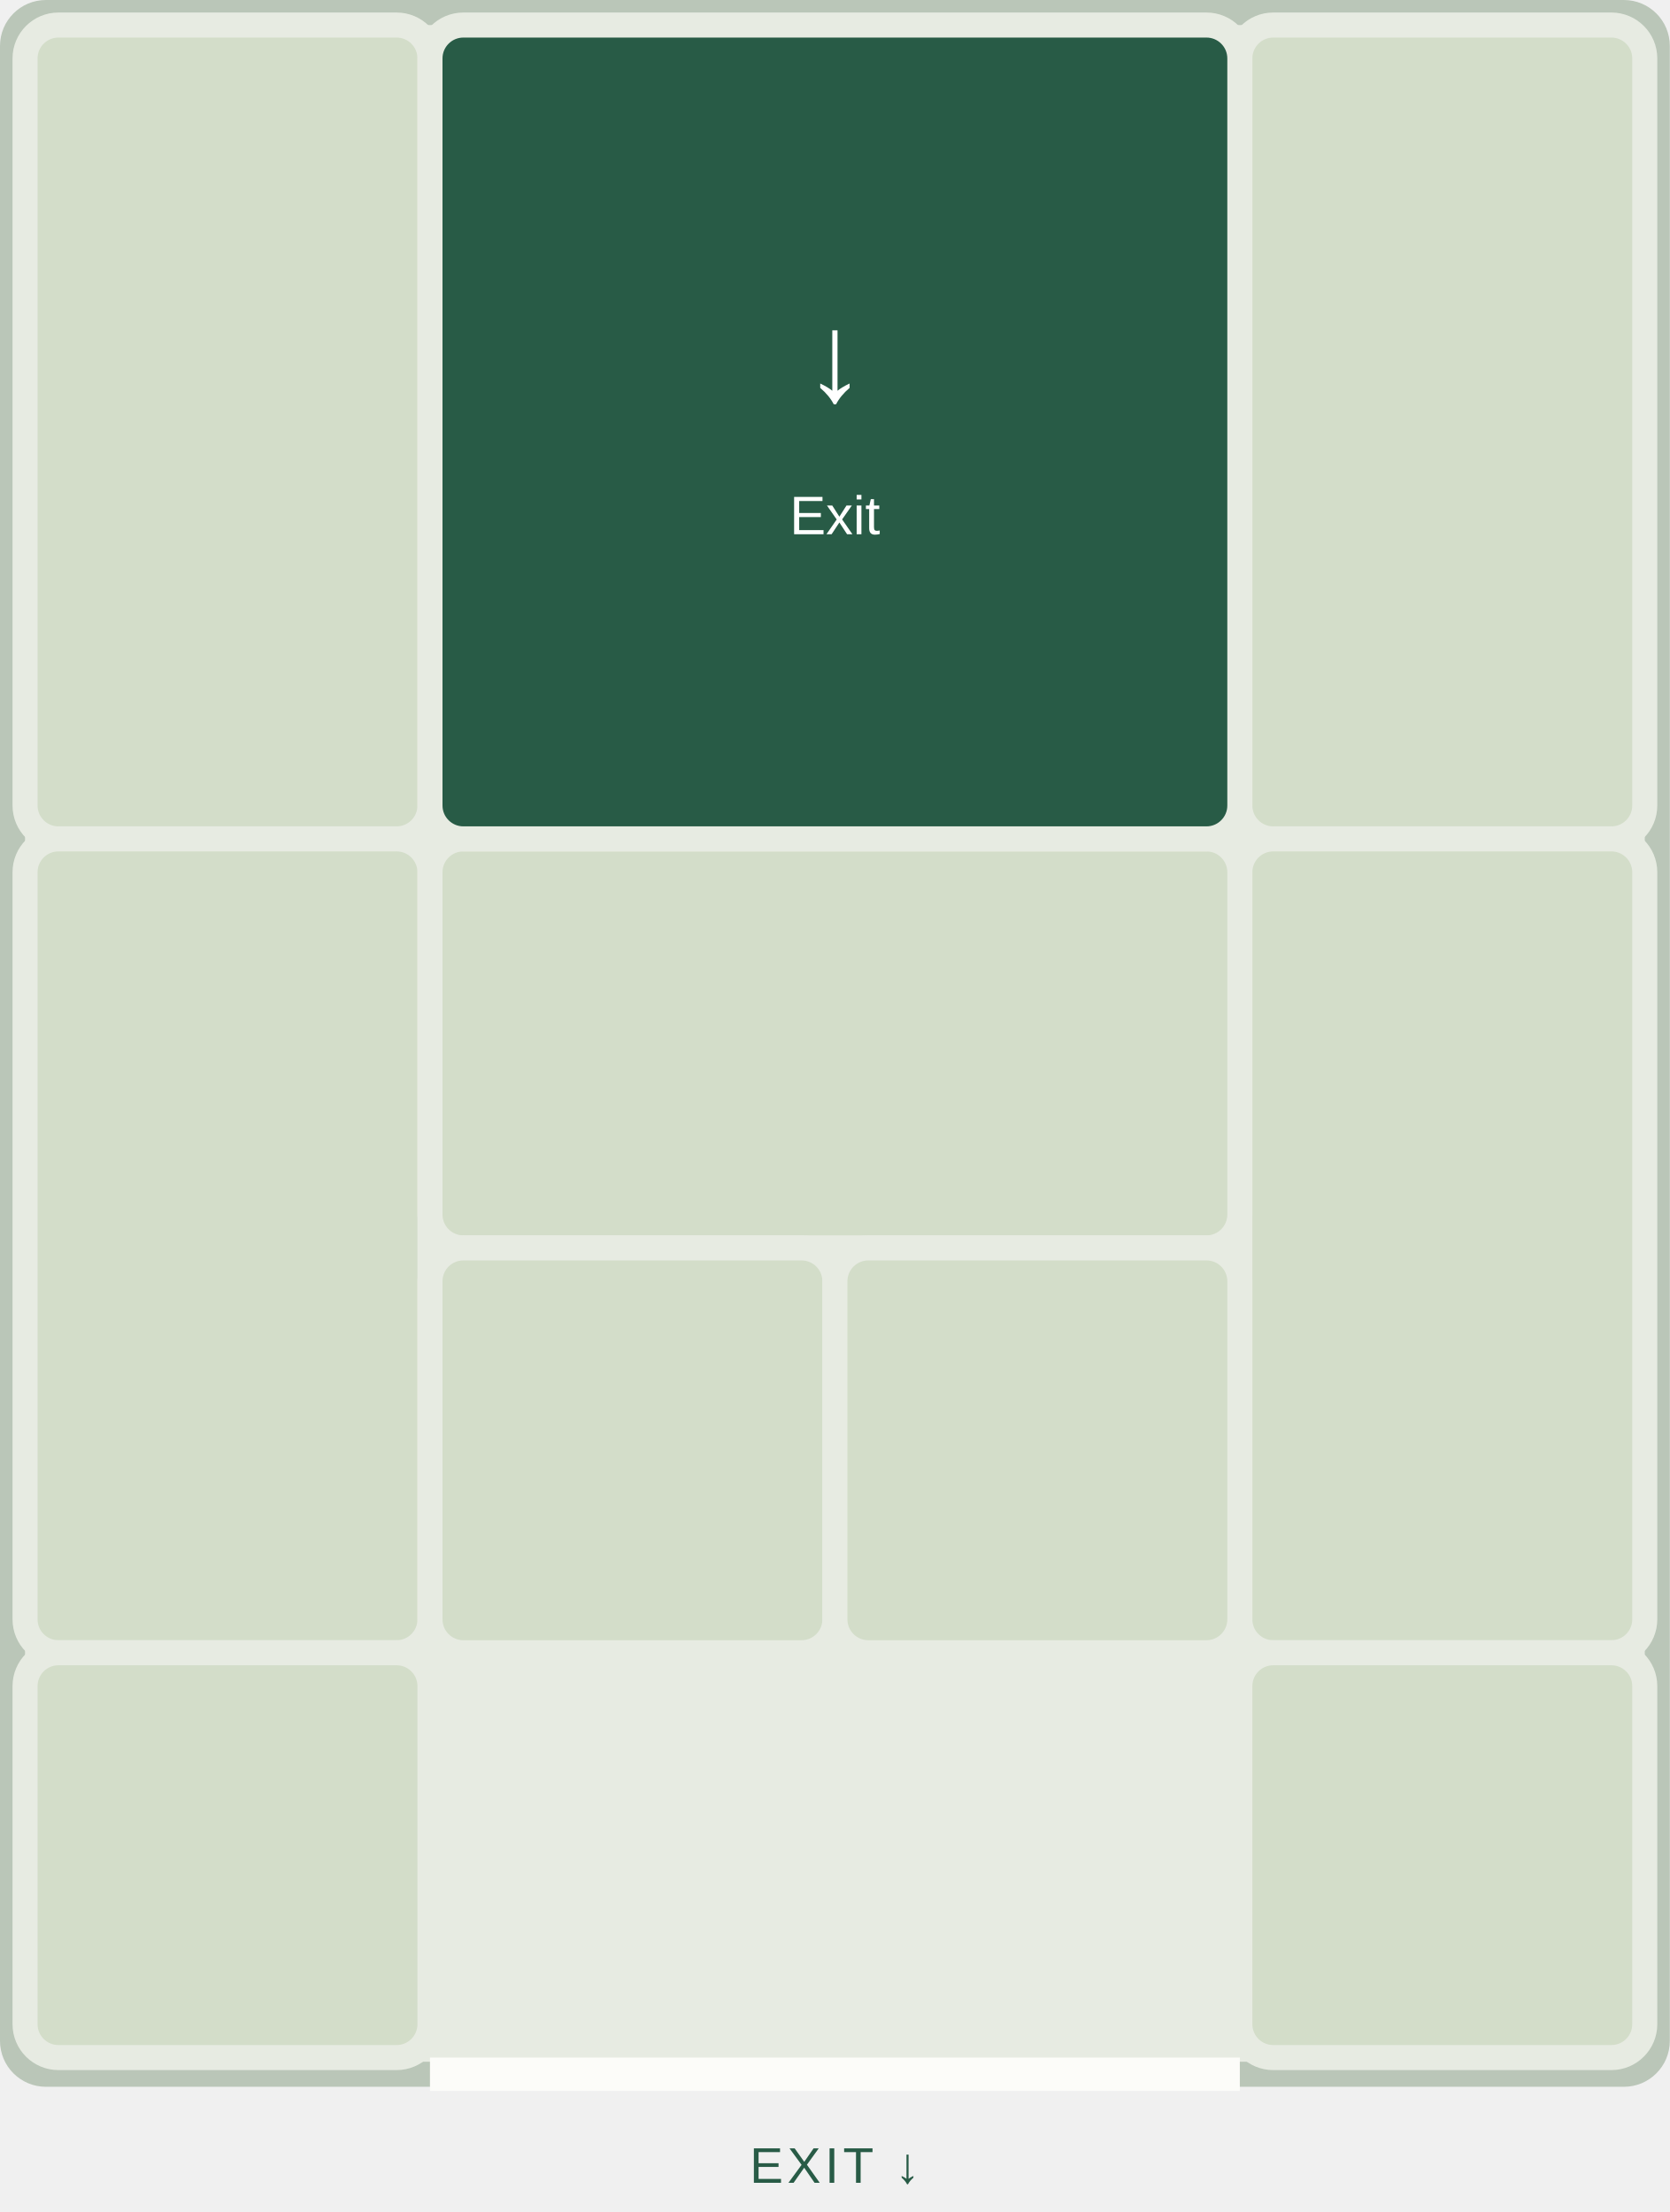
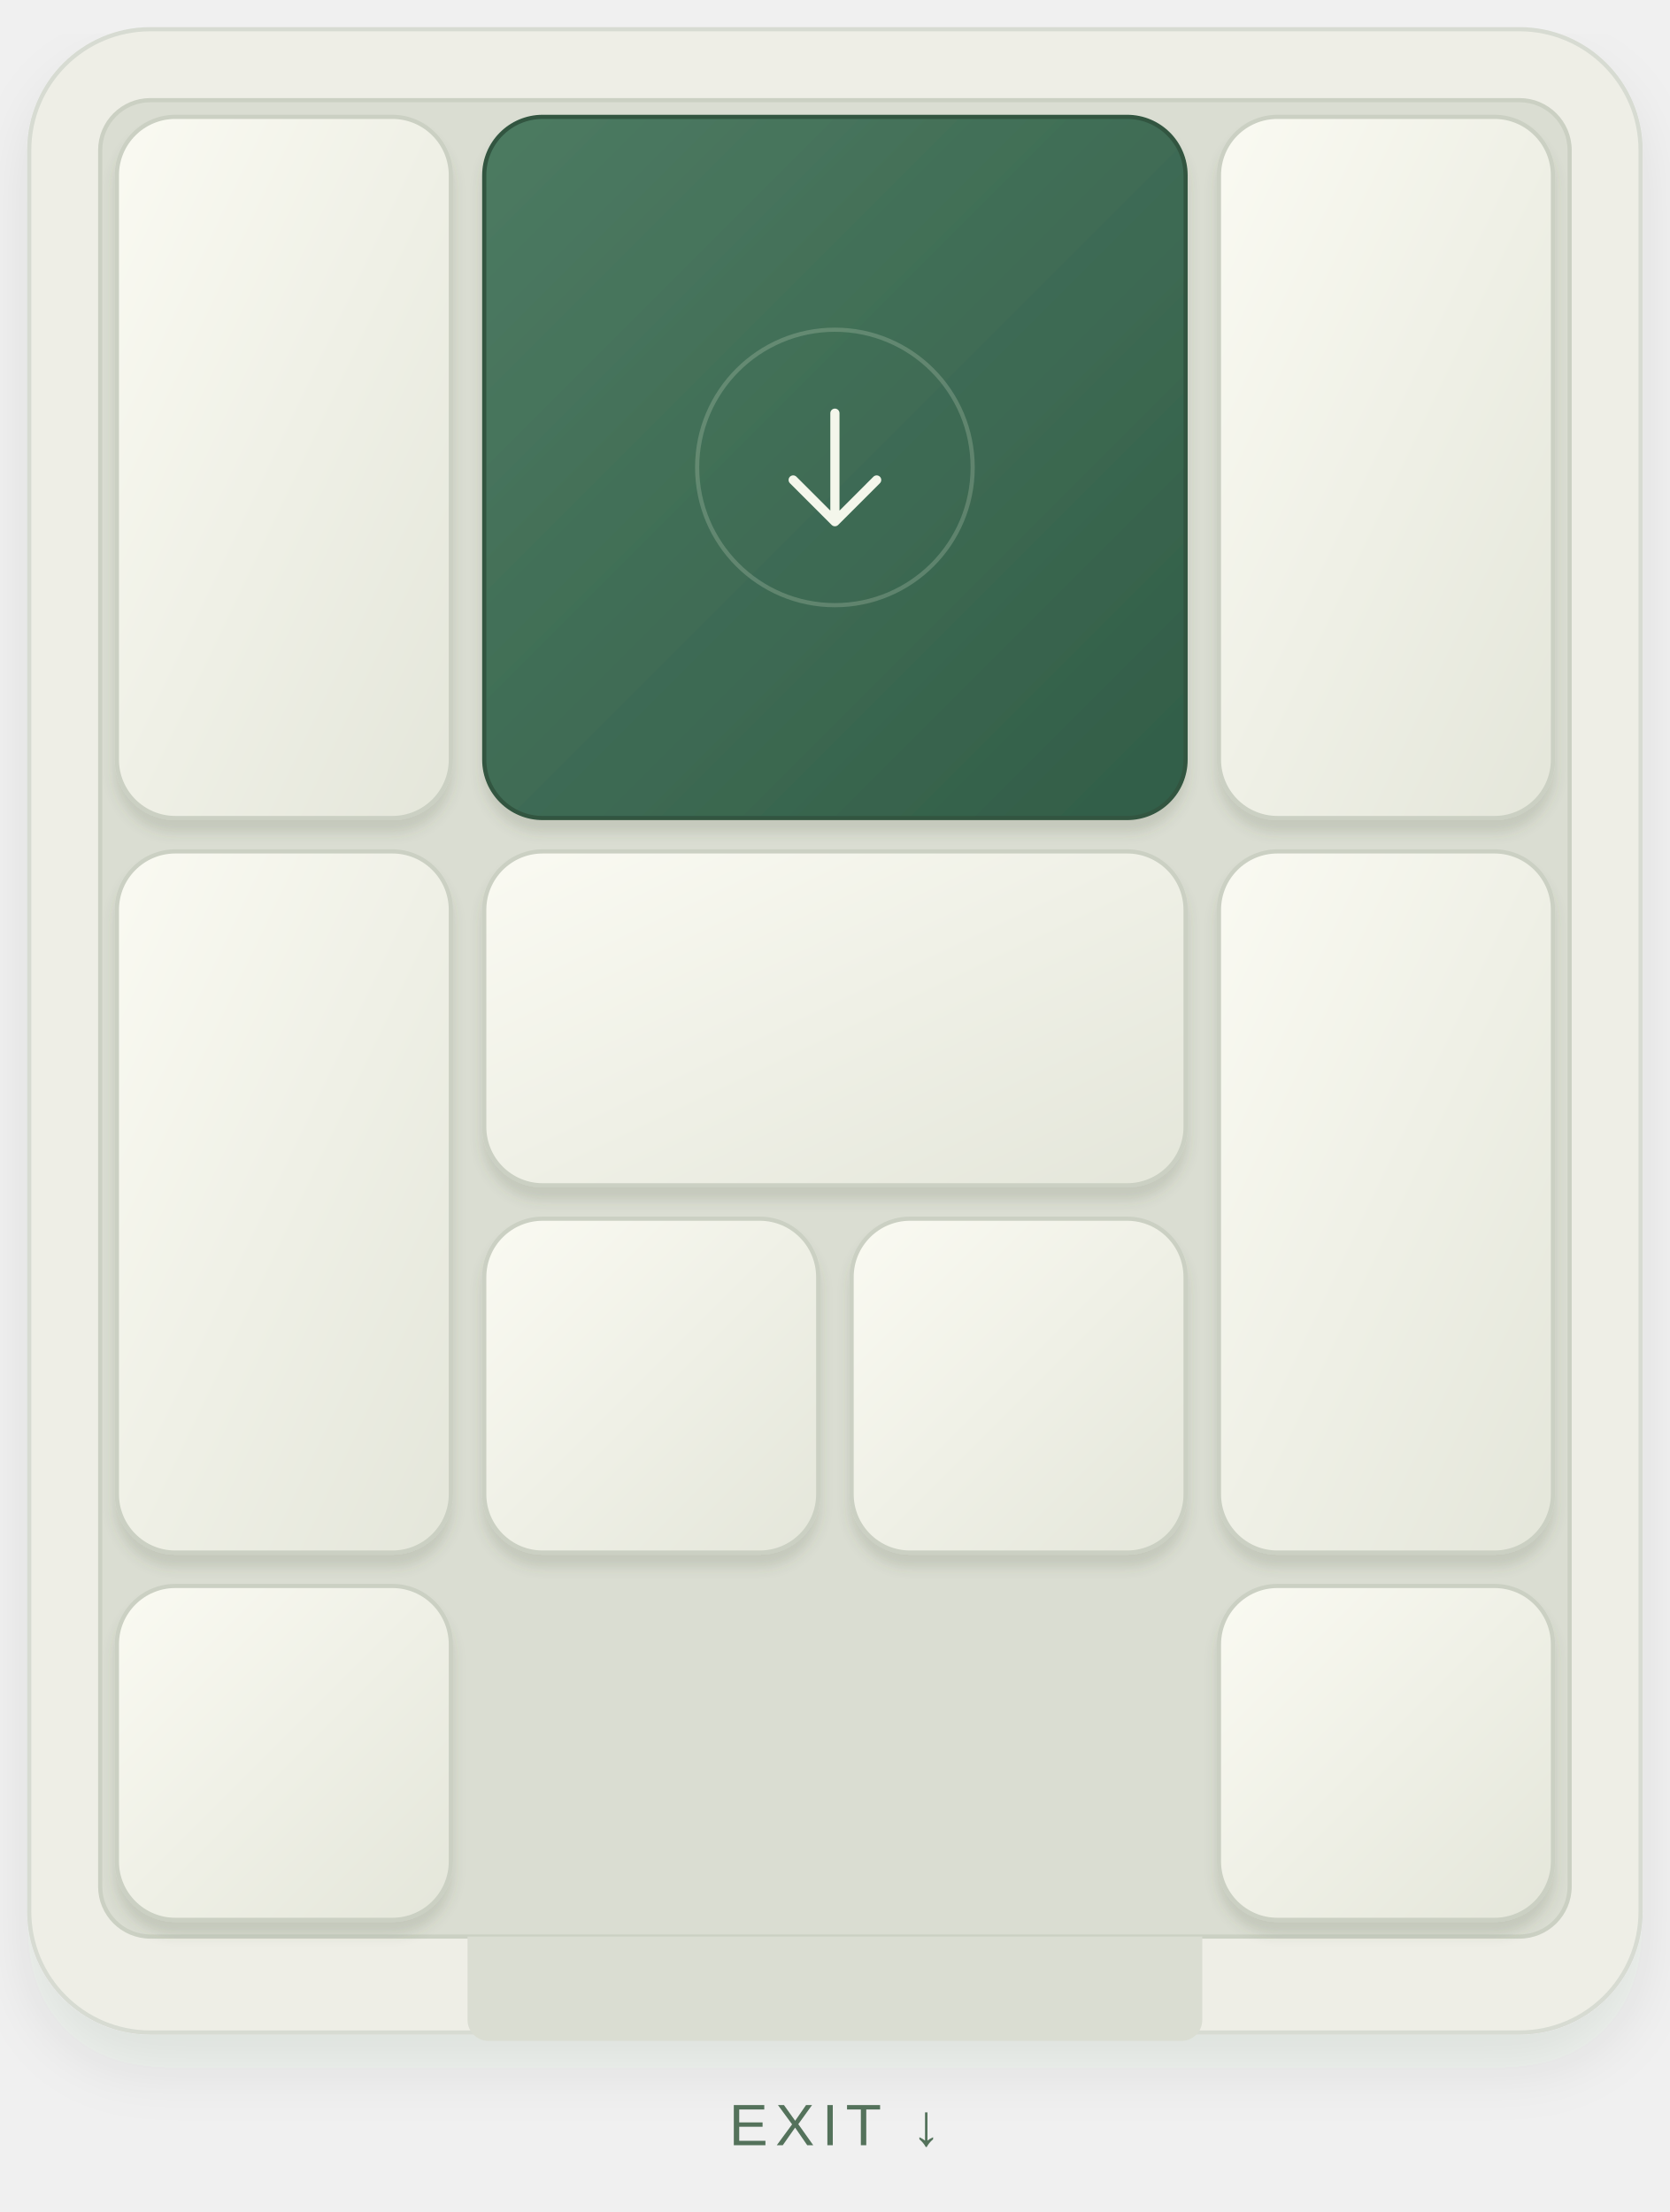
- <svg xmlns="http://www.w3.org/2000/svg" width="400" height="530" viewBox="0 0 400 530" role="img" aria-label="Klotski blocks with a marked square and an exit at the bottom">
-   <rect x="3" y="3" width="394" height="494" rx="8" fill="#e7ebe2" stroke="#bac6b8" stroke-width="6" />
-   <path d="M103 497H297" stroke="#fcfcf9" stroke-width="8" />
-   <g fill="#d3ddc9" stroke="#e7ebe2" stroke-width="6">
-     <rect x="6" y="6" width="97" height="195" rx="8" />
-     <rect x="297" y="6" width="97" height="195" rx="8" />
-     <rect x="6" y="201" width="97" height="195" rx="8" />
-     <rect x="297" y="201" width="97" height="195" rx="8" />
-     <rect x="103" y="201" width="194" height="98" rx="8" />
-     <rect x="103" y="299" width="97" height="97" rx="8" />
-     <rect x="200" y="299" width="97" height="97" rx="8" />
-     <rect x="6" y="396" width="97" height="97" rx="8" />
-     <rect x="297" y="396" width="97" height="97" rx="8" />
+ <svg xmlns="http://www.w3.org/2000/svg" width="400" height="530" viewBox="0 0 400 530" role="img" aria-label="Porcelain Klotski board with ivory ceramic tiles and a green goal square">
+   <defs>
+     <linearGradient id="tile" x1="0" y1="0" x2="1" y2="1">
+       <stop stop-color="#fafaf2" />
+       <stop offset="1" stop-color="#e4e6da" />
+     </linearGradient>
+     <linearGradient id="goal" x1="0" y1="0" x2="1" y2="1">
+       <stop stop-color="#4d7b62" />
+       <stop offset="1" stop-color="#315d47" />
+     </linearGradient>
+     <filter id="tile-shadow" x="-10%" y="-10%" width="120%" height="125%">
+       <feDropShadow dx="0" dy="3" stdDeviation="1.5" flood-color="#48583b" flood-opacity=".16" />
+     </filter>
+     <filter id="tray-shadow" x="-10%" y="-10%" width="120%" height="125%">
+       <feDropShadow dx="0" dy="8" stdDeviation="7" flood-color="#243a28" flood-opacity=".08" />
+     </filter>
+   </defs>
+   <rect x="7" y="7" width="386" height="480" rx="29" fill="#eeeee6" stroke="#d7dbd2" filter="url(#tray-shadow)" />
+   <rect x="24" y="24" width="352" height="440" rx="12" fill="#daddd2" stroke="#cbd0c3" />
+   <g fill="url(#tile)" stroke="#cbd0c3" filter="url(#tile-shadow)">
+     <rect x="28" y="28" width="80" height="168" rx="14" />
+     <rect x="292" y="28" width="80" height="168" rx="14" />
+     <rect x="28" y="204" width="80" height="168" rx="14" />
+     <rect x="292" y="204" width="80" height="168" rx="14" />
+     <rect x="116" y="204" width="168" height="80" rx="14" />
+     <rect x="116" y="292" width="80" height="80" rx="14" />
+     <rect x="204" y="292" width="80" height="80" rx="14" />
+     <rect x="28" y="380" width="80" height="80" rx="14" />
+     <rect x="292" y="380" width="80" height="80" rx="14" />
  </g>
-   <rect x="103" y="6" width="194" height="195" rx="8" fill="#285b46" stroke="#e7ebe2" stroke-width="6" />
-   <g text-anchor="middle" fill="#fff" font-family="Arial,sans-serif">
-     <text x="200" y="96" font-size="30">↓</text>
-     <text x="200" y="128" font-size="13">Exit</text>
-   </g>
-   <text x="200" y="523" fill="#285b46" text-anchor="middle" font-family="Arial,sans-serif" font-size="12" letter-spacing="1">EXIT ↓</text>
+   <rect x="116" y="28" width="168" height="168" rx="14" fill="url(#goal)" stroke="#315541" filter="url(#tile-shadow)" />
+   <circle cx="200" cy="112" r="33" fill="none" stroke="#edf3dd" stroke-opacity=".2" />
+   <path d="M200 99v26m-10-10 10 10 10-10" fill="none" stroke="#f4f6eb" stroke-width="2.2" stroke-linecap="round" stroke-linejoin="round" />
+   <path d="M112 464h176v20a5 5 0 0 1-5 5H117a5 5 0 0 1-5-5Z" fill="#daddd2" />
+   <text x="200" y="514" fill="#54725b" text-anchor="middle" font-family="Arial,sans-serif" font-size="14" font-weight="500" letter-spacing="1.8">EXIT ↓</text>
</svg>
